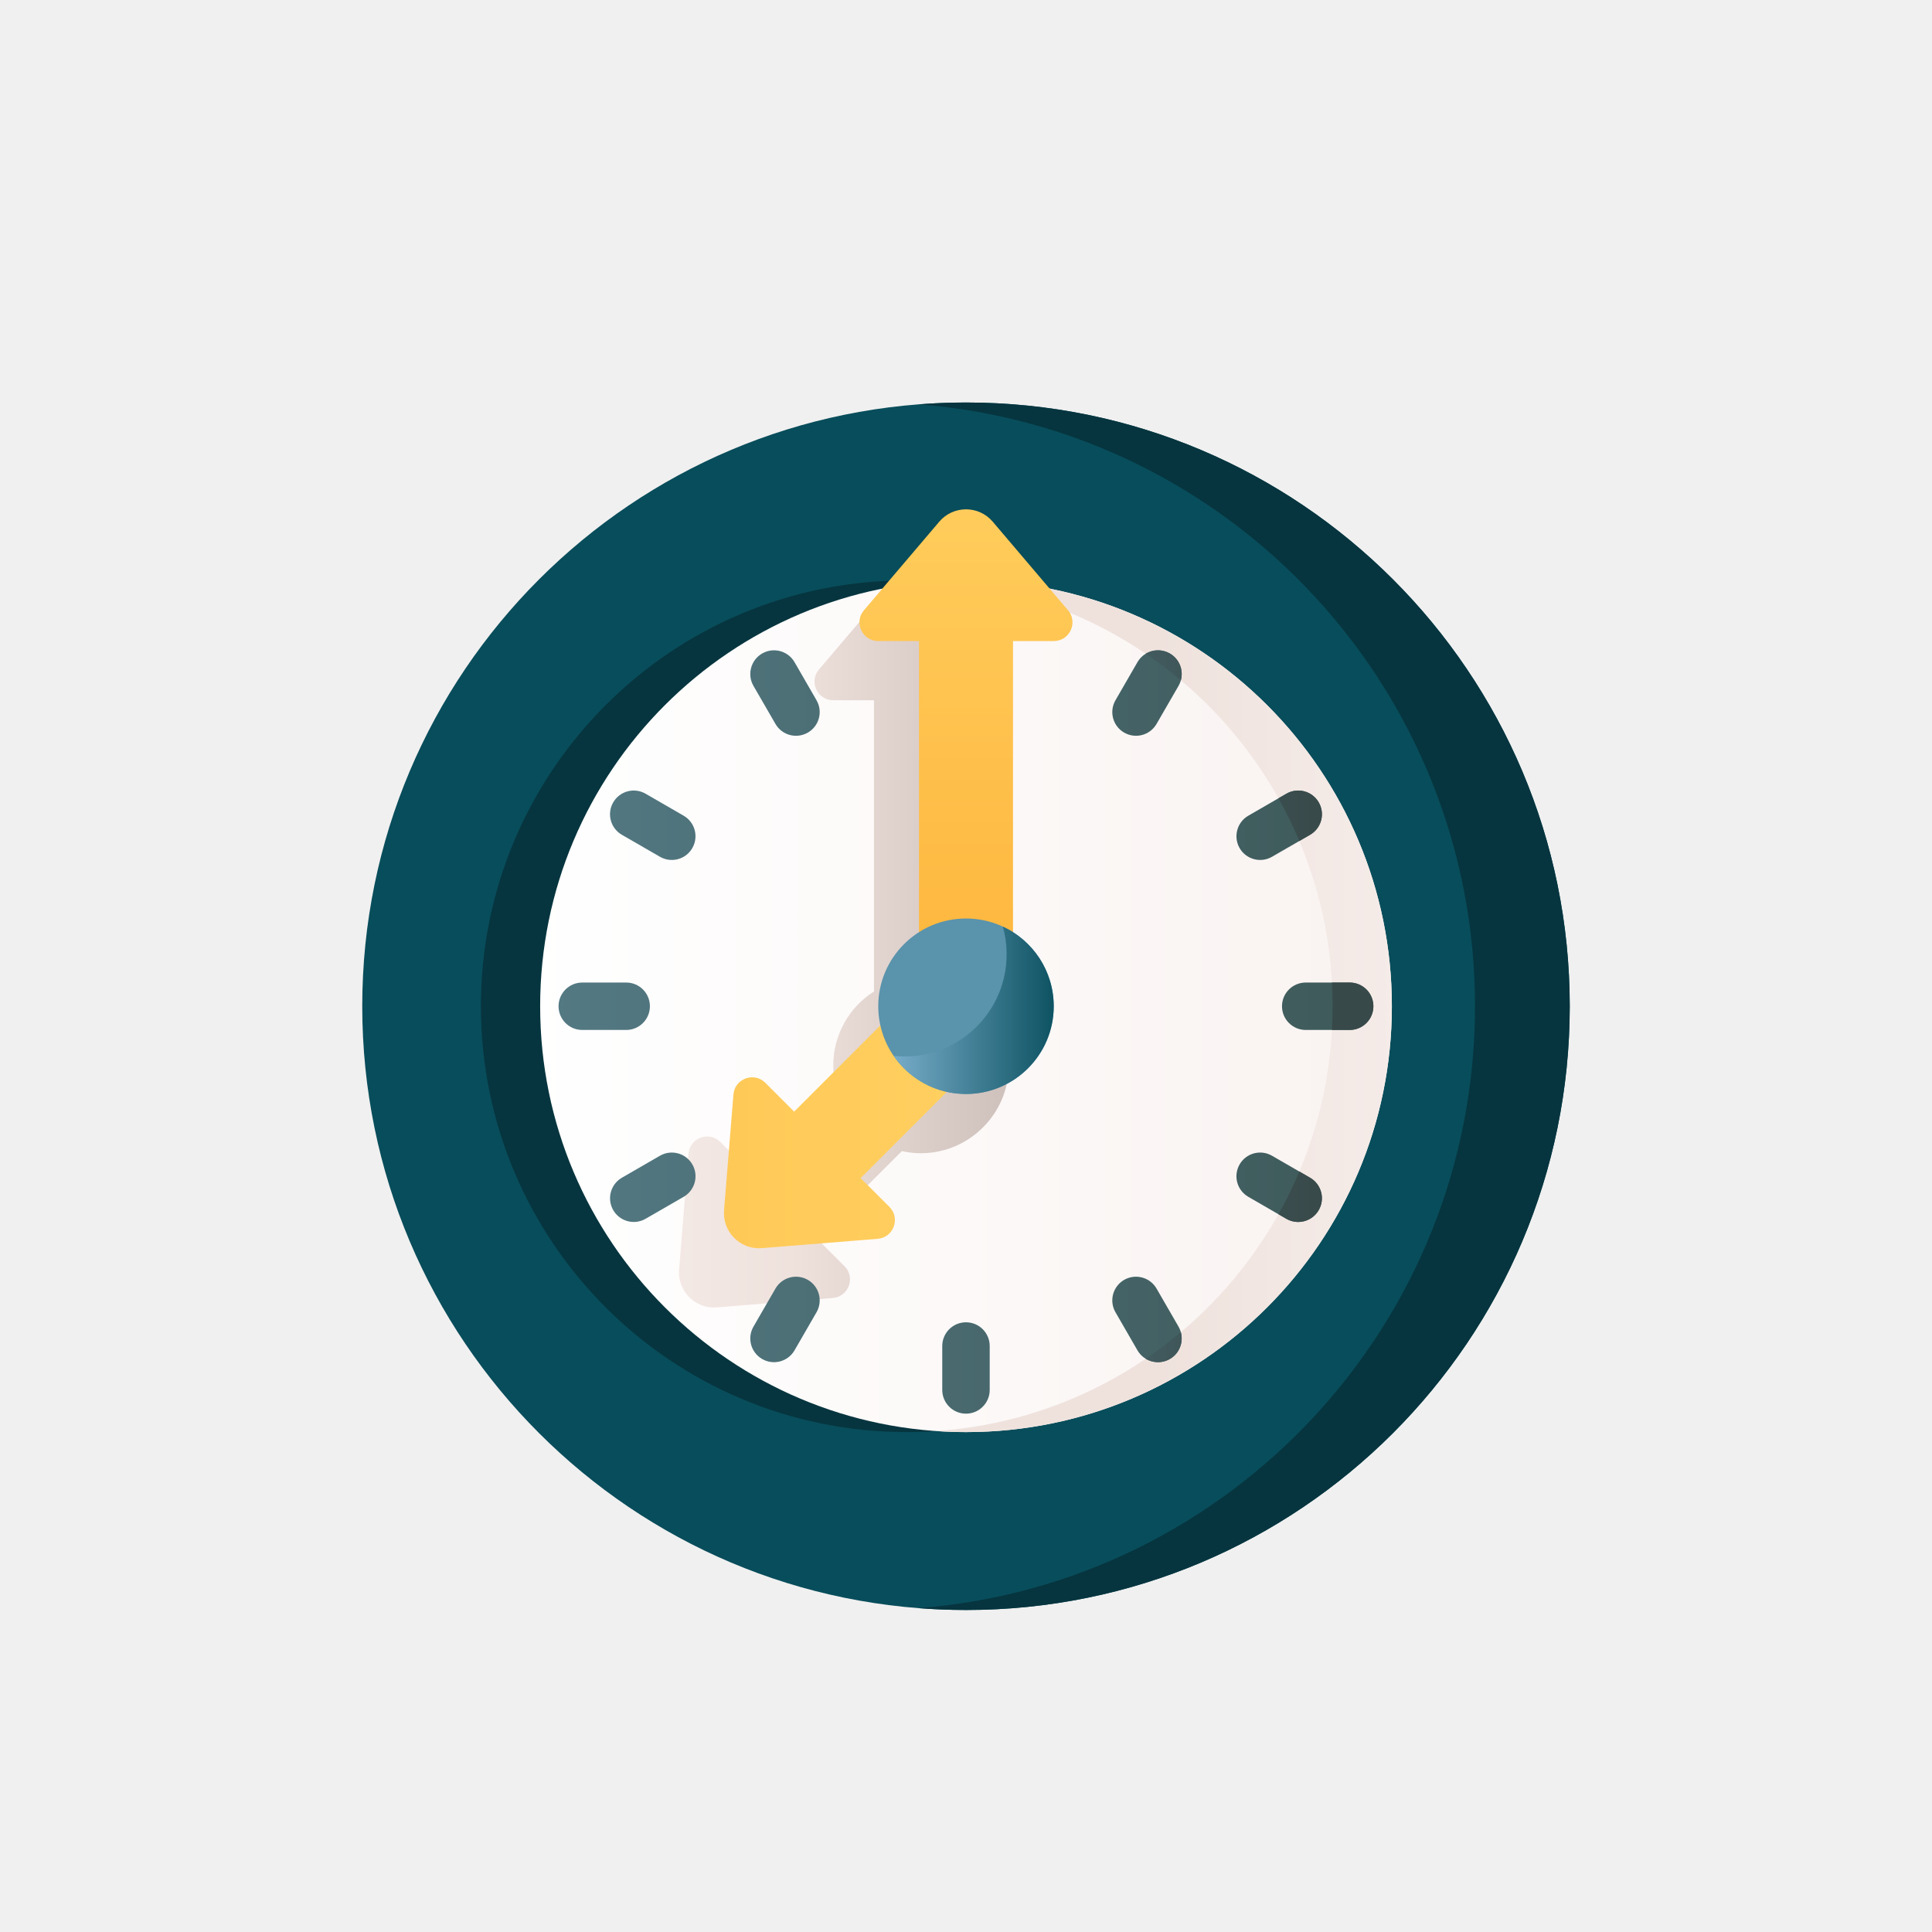
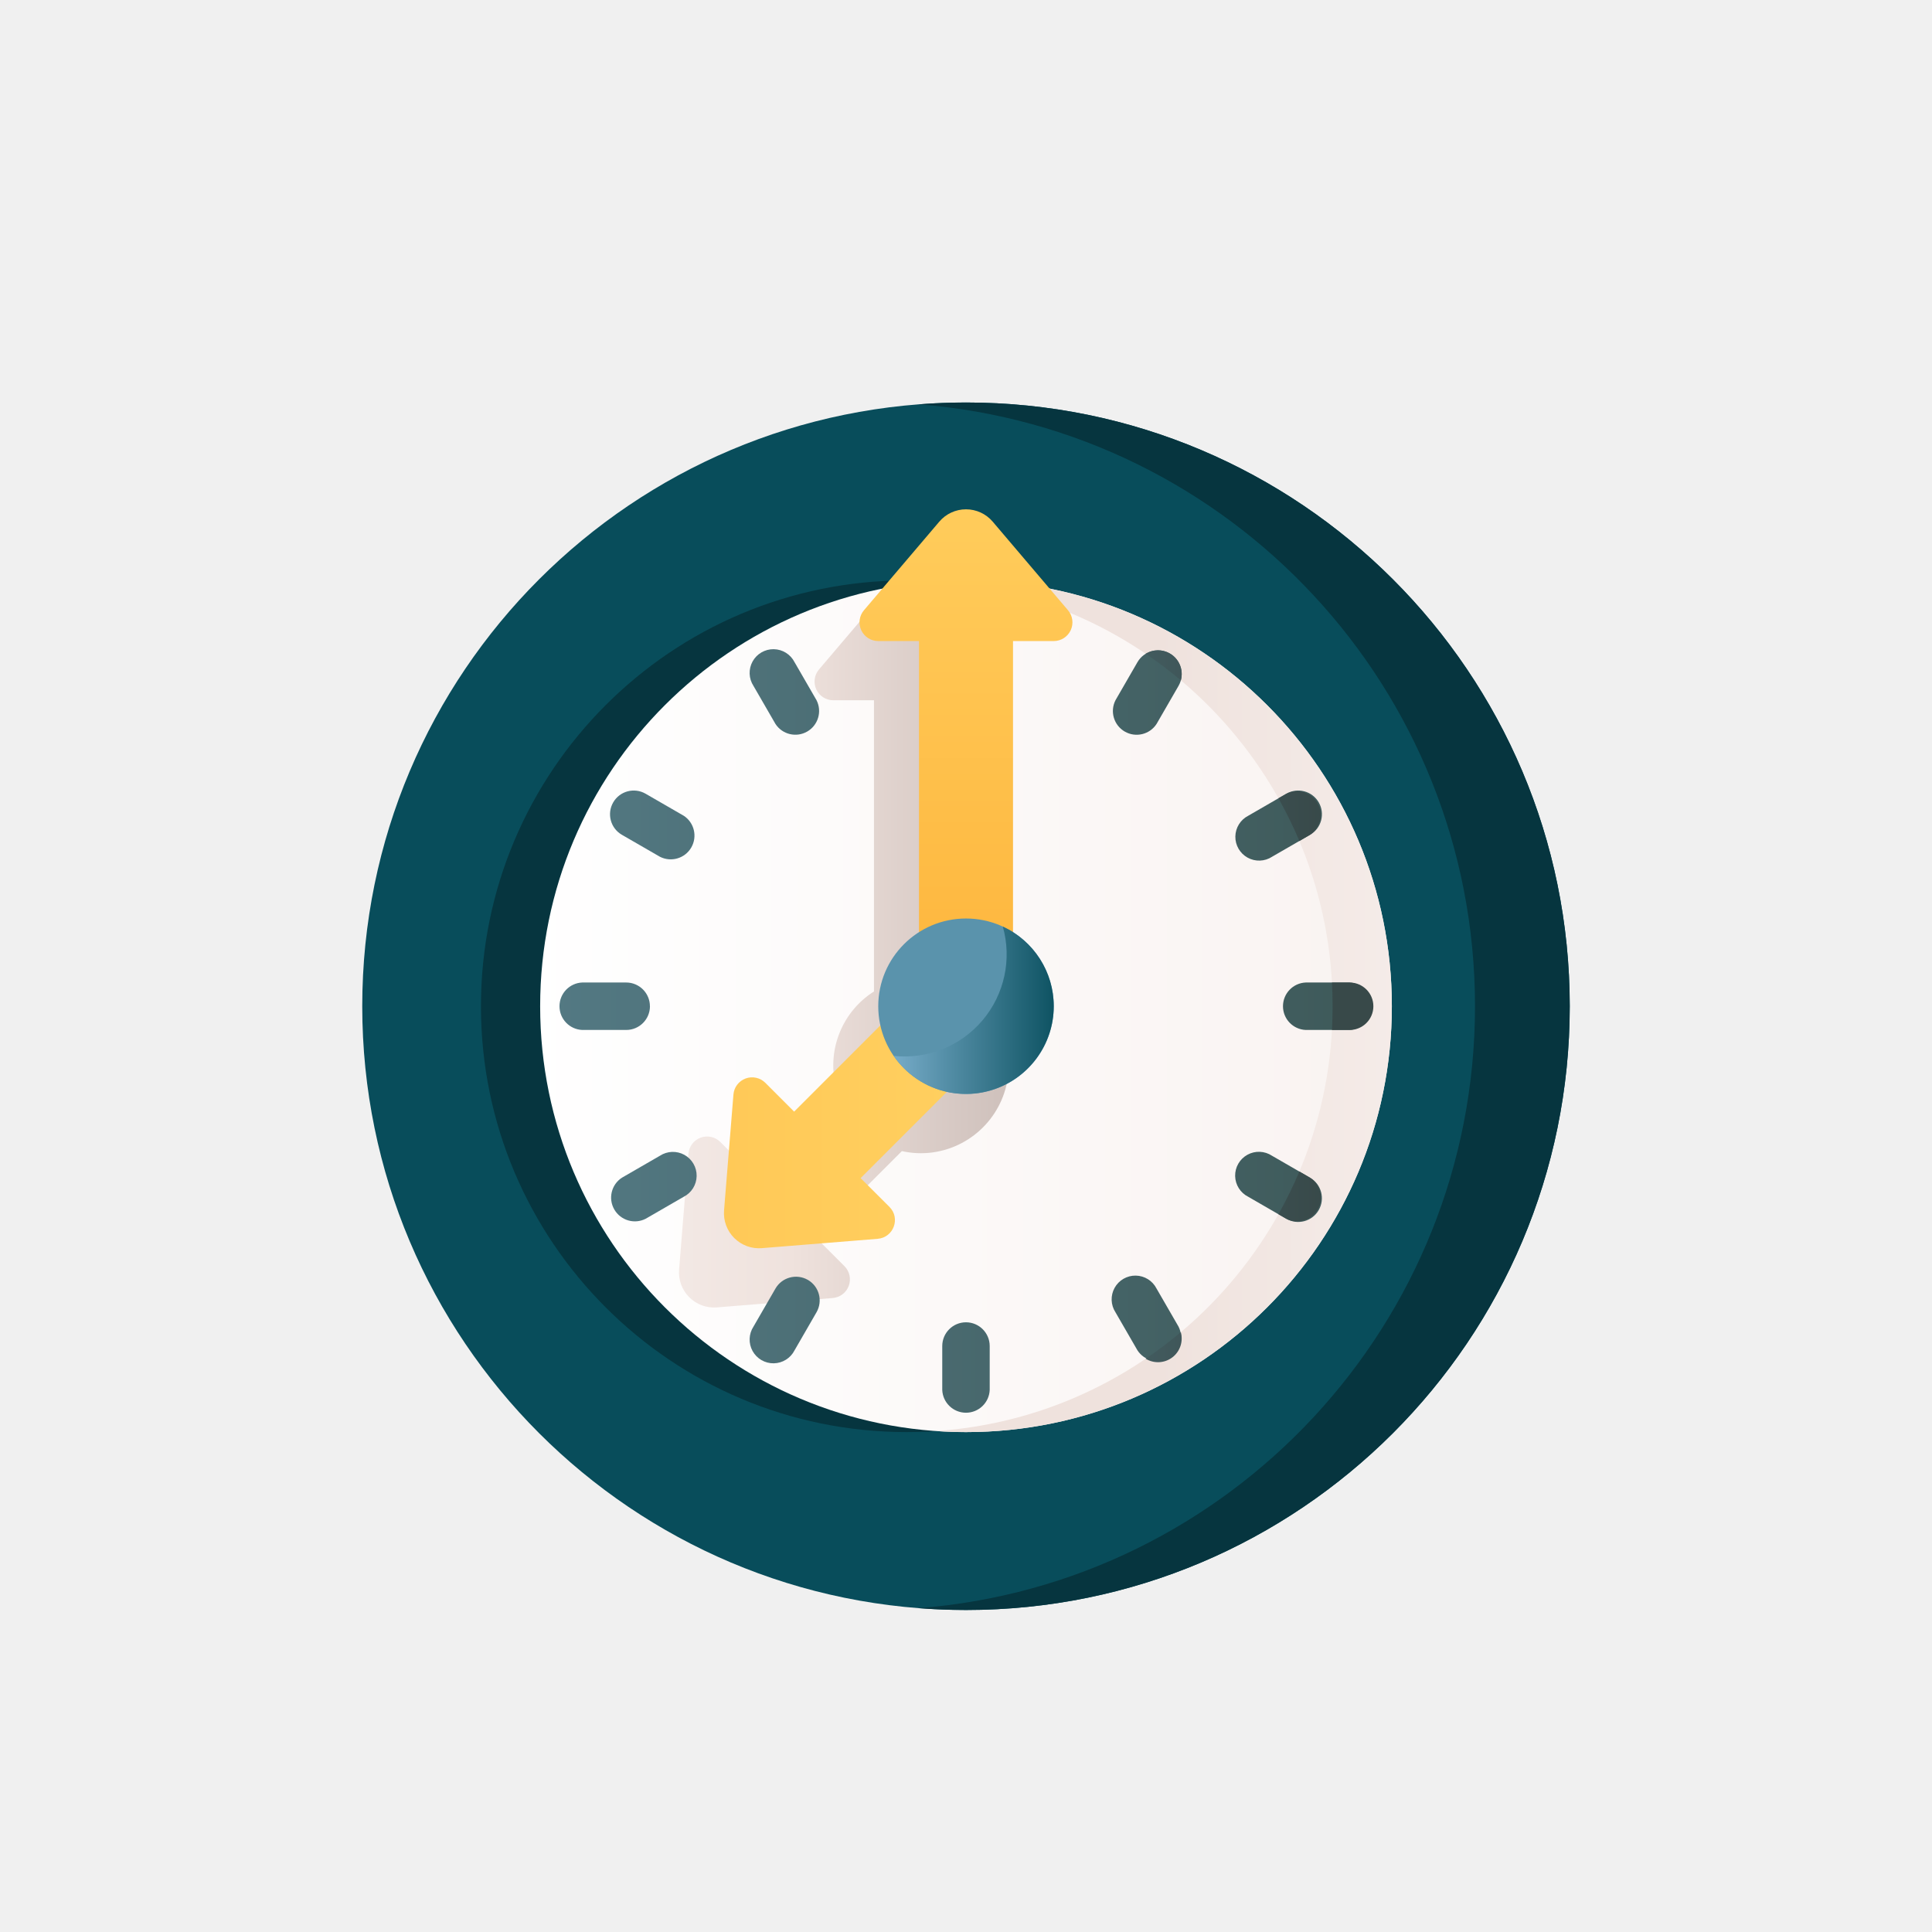
- <svg xmlns="http://www.w3.org/2000/svg" min-width="48" min-height="48" viewBox="0 0 48 48" fill="none">
+ <svg xmlns="http://www.w3.org/2000/svg" viewBox="0 0 48 48" fill="none">
  <g clip-path="url(#clip0_68_8652)">
-     <path d="M24 40C32.284 40 39 33.284 39 25C39 16.716 32.284 10 24 10C15.716 10 9 16.716 9 25C9 33.284 15.716 40 24 40Z" fill="#084D5B" />
-     <path d="M22.529 35.58C28.372 35.58 33.109 30.843 33.109 25C33.109 19.157 28.372 14.42 22.529 14.42C16.685 14.42 11.948 19.157 11.948 25C11.948 30.843 16.685 35.58 22.529 35.58Z" fill="#06353F" />
-     <path d="M24 10C23.604 10 23.212 10.016 22.823 10.046C30.557 10.646 36.646 17.112 36.646 25C36.646 32.888 30.557 39.354 22.823 39.954C23.212 39.984 23.604 40 24 40C32.285 40 39 33.284 39 25C39 16.716 32.285 10 24 10Z" fill="#06353F" />
-     <path d="M24 35.58C29.844 35.58 34.581 30.843 34.581 25C34.581 19.157 29.844 14.42 24 14.42C18.157 14.42 13.42 19.157 13.42 25C13.42 30.843 18.157 35.58 24 35.58Z" fill="url(#paint0_linear_68_8652)" />
-     <path d="M24.761 15.861L23.546 14.432C23.198 14.023 22.566 14.023 22.218 14.432L20.348 16.632C20.091 16.934 20.305 17.398 20.702 17.398H21.714V24.632C21.106 25.018 20.702 25.698 20.702 26.471C20.702 26.635 20.721 26.794 20.755 26.947L18.613 29.089L17.897 28.373C17.616 28.093 17.136 28.27 17.104 28.665L16.872 31.543C16.829 32.078 17.275 32.525 17.811 32.482L20.689 32.249C21.084 32.217 21.261 31.737 20.98 31.457L20.264 30.741L22.407 28.599C22.65 28.653 22.908 28.668 23.175 28.631C24.202 28.491 25.001 27.631 25.058 26.596C25.104 25.771 24.69 25.039 24.05 24.632V17.398C24.846 17.398 25.276 16.467 24.761 15.861Z" fill="url(#paint1_linear_68_8652)" />
-     <path d="M33.109 25C33.109 30.596 28.764 35.176 23.264 35.554C23.507 35.571 23.752 35.58 24 35.58C29.843 35.58 34.58 30.843 34.58 25C34.58 19.157 29.843 14.42 24 14.42C23.752 14.42 23.507 14.429 23.264 14.446C28.764 14.824 33.109 19.404 33.109 25Z" fill="url(#paint2_linear_68_8652)" />
-     <path d="M24 14.877C23.674 14.877 23.41 15.141 23.41 15.467V16.559C23.41 16.884 23.674 17.148 24 17.148C24.325 17.148 24.589 16.884 24.589 16.559V15.467C24.589 15.141 24.325 14.877 24 14.877Z" fill="url(#paint3_linear_68_8652)" />
-     <path d="M24 32.852C23.674 32.852 23.41 33.116 23.41 33.441V34.533C23.41 34.858 23.674 35.122 24 35.122C24.325 35.122 24.589 34.858 24.589 34.533V33.441C24.589 33.116 24.325 32.852 24 32.852Z" fill="url(#paint4_linear_68_8652)" />
-     <path d="M33.532 24.411H32.441C32.115 24.411 31.851 24.674 31.851 25C31.851 25.325 32.115 25.589 32.441 25.589H33.532C33.858 25.589 34.122 25.325 34.122 25C34.122 24.674 33.858 24.411 33.532 24.411Z" fill="url(#paint5_linear_68_8652)" />
-     <path d="M16.147 25C16.147 24.674 15.883 24.411 15.558 24.411H14.466C14.141 24.411 13.877 24.674 13.877 25C13.877 25.325 14.141 25.589 14.466 25.589H15.558C15.883 25.589 16.147 25.325 16.147 25Z" fill="url(#paint6_linear_68_8652)" />
-     <path d="M29.065 16.236C28.783 16.073 28.423 16.169 28.26 16.451L27.714 17.397C27.551 17.678 27.647 18.039 27.929 18.201C28.211 18.364 28.571 18.268 28.734 17.986L29.28 17.041C29.443 16.759 29.347 16.399 29.065 16.236Z" fill="url(#paint7_linear_68_8652)" />
-     <path d="M20.071 31.798C19.789 31.636 19.429 31.732 19.266 32.014L18.72 32.959C18.557 33.241 18.653 33.601 18.935 33.764C19.217 33.927 19.577 33.83 19.74 33.549L20.286 32.603C20.449 32.322 20.353 31.961 20.071 31.798Z" fill="url(#paint8_linear_68_8652)" />
-     <path d="M32.548 29.26L31.602 28.714C31.321 28.551 30.96 28.648 30.798 28.929C30.635 29.211 30.731 29.571 31.013 29.734L31.958 30.28C32.24 30.443 32.6 30.347 32.763 30.065C32.926 29.783 32.83 29.423 32.548 29.26Z" fill="url(#paint9_linear_68_8652)" />
-     <path d="M16.985 20.266L16.04 19.72C15.758 19.557 15.398 19.653 15.235 19.935C15.072 20.217 15.168 20.577 15.45 20.74L16.396 21.286C16.677 21.449 17.038 21.353 17.2 21.071C17.363 20.789 17.267 20.429 16.985 20.266Z" fill="url(#paint10_linear_68_8652)" />
-     <path d="M16.396 28.714L15.451 29.26C15.169 29.423 15.073 29.783 15.235 30.065C15.398 30.347 15.759 30.443 16.04 30.28L16.986 29.734C17.267 29.571 17.364 29.211 17.201 28.929C17.038 28.648 16.678 28.551 16.396 28.714Z" fill="url(#paint11_linear_68_8652)" />
-     <path d="M31.603 21.286L32.549 20.74C32.83 20.577 32.927 20.217 32.764 19.935C32.601 19.653 32.241 19.557 31.959 19.72L31.014 20.266C30.732 20.429 30.636 20.789 30.798 21.071C30.961 21.353 31.322 21.449 31.603 21.286Z" fill="url(#paint12_linear_68_8652)" />
-     <path d="M28.734 32.014C28.571 31.732 28.211 31.636 27.929 31.798C27.647 31.961 27.551 32.322 27.714 32.603L28.26 33.549C28.423 33.83 28.783 33.927 29.065 33.764C29.347 33.601 29.443 33.241 29.28 32.959L28.734 32.014Z" fill="url(#paint13_linear_68_8652)" />
-     <path d="M19.74 16.451C19.577 16.169 19.217 16.073 18.935 16.236C18.653 16.399 18.557 16.759 18.72 17.041L19.266 17.986C19.429 18.268 19.789 18.364 20.071 18.201C20.353 18.039 20.449 17.678 20.286 17.397L19.74 16.451Z" fill="url(#paint14_linear_68_8652)" />
-     <path d="M26.18 15.927H25.168V25H22.832V15.927H21.82C21.423 15.927 21.208 15.463 21.465 15.161L23.336 12.961C23.684 12.552 24.316 12.552 24.664 12.961L26.534 15.161C26.791 15.463 26.577 15.927 26.18 15.927Z" fill="url(#paint15_linear_68_8652)" />
-     <path d="M19.014 26.902L19.73 27.618L23.173 24.174L24.825 25.826L21.382 29.27L22.098 29.985C22.378 30.266 22.201 30.746 21.806 30.778L18.928 31.01C18.393 31.053 17.946 30.607 17.989 30.071L18.222 27.193C18.254 26.798 18.734 26.621 19.014 26.902Z" fill="url(#paint16_linear_68_8652)" />
-     <path d="M24 27.18C25.203 27.18 26.179 26.204 26.179 25C26.179 23.796 25.203 22.82 24 22.82C22.796 22.82 21.82 23.796 21.82 25C21.82 26.204 22.796 27.18 24 27.18Z" fill="#5A93AC" />
-     <path d="M26.18 25C26.18 26.203 25.204 27.179 24 27.179C23.254 27.179 22.596 26.805 22.204 26.233C22.292 26.243 22.383 26.248 22.474 26.248C23.874 26.248 25.009 25.112 25.009 23.712C25.009 23.472 24.976 23.24 24.914 23.02C25.661 23.366 26.18 24.122 26.18 25Z" fill="url(#paint17_linear_68_8652)" />
-     <path d="M33.533 24.411H33.092C33.103 24.606 33.108 24.802 33.108 25C33.108 25.198 33.103 25.394 33.092 25.589H33.533C33.858 25.589 34.121 25.325 34.121 25C34.121 24.675 33.858 24.411 33.533 24.411Z" fill="url(#paint18_linear_68_8652)" />
-     <path d="M29.065 16.236C28.872 16.125 28.643 16.134 28.465 16.242C28.768 16.447 29.059 16.668 29.338 16.902C29.408 16.65 29.302 16.373 29.065 16.236Z" fill="url(#paint19_linear_68_8652)" />
-     <path d="M32.548 29.26L32.282 29.106C32.129 29.471 31.955 29.825 31.763 30.167L31.959 30.281C32.241 30.443 32.601 30.347 32.764 30.065C32.927 29.784 32.83 29.423 32.548 29.26Z" fill="url(#paint20_linear_68_8652)" />
-     <path d="M31.959 19.72L31.763 19.833C31.955 20.175 32.129 20.53 32.282 20.894L32.548 20.74C32.83 20.577 32.927 20.217 32.764 19.935C32.601 19.653 32.241 19.557 31.959 19.72Z" fill="url(#paint21_linear_68_8652)" />
-     <path d="M28.465 33.758C28.642 33.866 28.872 33.875 29.064 33.764C29.302 33.627 29.407 33.35 29.337 33.098C29.059 33.332 28.767 33.553 28.465 33.758Z" fill="url(#paint22_linear_68_8652)" />
+     <path d="M24 40c8.284 0 15-6.716 15-15 0-8.284-6.716-15-15-15-8.284 0-15 6.716-15 15 0 8.284 6.716 15 15 15z" fill="#084D5B" />
+     <path d="M22.529 35.58c5.843 0 10.58-4.737 10.58-10.58s-4.737-10.58-10.58-10.58c-5.844 0-10.58 4.737-10.58 10.58s4.736 10.58 10.58 10.58z" fill="#06353F" />
+     <path d="M24 10c-.396 0-.788.016-1.177.046 7.734.6 13.823 7.066 13.823 14.954 0 7.888-6.089 14.354-13.823 14.954.389.03.781.046 1.177.046 8.285 0 15-6.716 15-15 0-8.284-6.715-15-15-15z" fill="#06353F" />
+     <path d="M24 35.58c5.844 0 10.58-4.737 10.58-10.58S29.845 14.42 24 14.42c-5.843 0-10.58 4.737-10.58 10.58S18.157 35.58 24 35.58z" fill="url(#paint0_linear_68_8652)" />
+     <path d="M24.76 15.86l-1.214-1.428a.871.871 0 00-1.328 0l-1.87 2.2a.465.465 0 00.354.766h1.012v7.234a2.178 2.178 0 00-.959 2.315l-2.142 2.142-.716-.716a.465.465 0 00-.793.292l-.232 2.878a.871.871 0 00.939.939l2.878-.233a.465.465 0 00.291-.792l-.716-.716 2.143-2.142c.243.054.501.069.768.032a2.19 2.19 0 001.883-2.035 2.178 2.178 0 00-1.008-1.964v-7.234a.933.933 0 00.71-1.537z" fill="url(#paint1_linear_68_8652)" />
+     <path d="M33.109 25c0 5.596-4.345 10.176-9.845 10.554.243.017.488.026.736.026 5.843 0 10.58-4.737 10.58-10.58S29.843 14.42 24 14.42c-.248 0-.493.01-.736.026 5.5.378 9.845 4.958 9.845 10.554z" fill="url(#paint2_linear_68_8652)" />
+     <path d="M24 14.877a.59.59 0 00-.59.59v1.092a.59.59 0 001.179 0v-1.092a.59.59 0 00-.59-.59z" fill="url(#paint3_linear_68_8652)" />
+     <path d="M24 32.852a.59.59 0 00-.59.59v1.091a.59.59 0 001.179 0v-1.092a.59.59 0 00-.59-.589z" fill="url(#paint4_linear_68_8652)" />
+     <path d="M33.532 24.41h-1.091a.59.59 0 000 1.179h1.091a.59.59 0 000-1.178z" fill="url(#paint5_linear_68_8652)" />
+     <path d="M16.147 25a.59.59 0 00-.589-.59h-1.092a.59.59 0 000 1.179h1.092a.59.59 0 00.59-.59z" fill="url(#paint6_linear_68_8652)" />
+     <path d="M29.065 16.236a.59.59 0 00-.805.215l-.546.946a.59.59 0 001.02.59l.546-.946a.589.589 0 00-.215-.805z" fill="url(#paint7_linear_68_8652)" />
+     <path d="M20.07 31.798a.59.59 0 00-.804.216l-.546.945a.59.59 0 101.02.59l.546-.946a.59.59 0 00-.215-.805z" fill="url(#paint8_linear_68_8652)" />
+     <path d="M32.548 29.26l-.946-.546a.59.59 0 10-.589 1.02l.945.546a.589.589 0 10.59-1.02z" fill="url(#paint9_linear_68_8652)" />
+     <path d="M16.985 20.266l-.945-.546a.589.589 0 10-.59 1.02l.946.546a.59.59 0 00.59-1.02z" fill="url(#paint10_linear_68_8652)" />
+     <path d="M16.396 28.714l-.945.546a.59.59 0 00.59 1.02l.945-.546a.59.59 0 10-.59-1.02z" fill="url(#paint11_linear_68_8652)" />
+     <path d="M31.603 21.286l.946-.546a.589.589 0 10-.59-1.02l-.945.546a.59.59 0 10.59 1.02z" fill="url(#paint12_linear_68_8652)" />
+     <path d="M28.734 32.014a.59.59 0 10-1.02.59l.546.945a.59.59 0 001.02-.59l-.546-.945z" fill="url(#paint13_linear_68_8652)" />
+     <path d="M19.74 16.451a.59.59 0 10-1.02.59l.546.945a.59.59 0 001.02-.59l-.546-.945z" fill="url(#paint14_linear_68_8652)" />
+     <path d="M26.18 15.927h-1.012V25h-2.336v-9.073H21.82a.465.465 0 01-.355-.766l1.871-2.2a.871.871 0 011.328 0l1.87 2.2a.465.465 0 01-.354.766z" fill="url(#paint15_linear_68_8652)" />
+     <path d="M19.014 26.902l.716.716 3.443-3.444 1.652 1.652-3.443 3.444.716.715c.28.28.104.76-.292.793l-2.878.232a.871.871 0 01-.939-.939l.233-2.878a.465.465 0 01.792-.291z" fill="url(#paint16_linear_68_8652)" />
+     <path d="M24 27.18a2.18 2.18 0 100-4.36 2.18 2.18 0 000 4.36z" fill="#5A93AC" />
+     <path d="M26.18 25a2.18 2.18 0 01-3.976 1.233 2.536 2.536 0 002.71-3.213A2.18 2.18 0 0126.18 25z" fill="url(#paint17_linear_68_8652)" />
+     <path d="M33.533 24.411h-.441a10.837 10.837 0 010 1.178h.44a.589.589 0 100-1.178z" fill="url(#paint18_linear_68_8652)" />
+     <path d="M29.065 16.236a.587.587 0 00-.6.006c.303.205.594.426.873.66a.589.589 0 00-.273-.666z" fill="url(#paint19_linear_68_8652)" />
+     <path d="M32.548 29.26l-.266-.154a10.54 10.54 0 01-.519 1.061l.196.114a.59.59 0 00.59-1.02z" fill="url(#paint20_linear_68_8652)" />
+     <path d="M31.96 19.72l-.197.113c.192.343.366.697.52 1.061l.265-.154a.59.59 0 00-.589-1.02z" fill="url(#paint21_linear_68_8652)" />
+     <path d="M28.465 33.758a.588.588 0 00.872-.66c-.278.234-.57.455-.872.66z" fill="url(#paint22_linear_68_8652)" />
  </g>
  <defs>
    <linearGradient id="paint0_linear_68_8652" x1="12.922" y1="25" x2="34.337" y2="25" gradientUnits="userSpaceOnUse">
-       <stop stop-color="white" />
+       <stop stop-color="#fff" />
      <stop offset="1" stop-color="#F9F3F1" />
    </linearGradient>
    <linearGradient id="paint1_linear_68_8652" x1="12.154" y1="23.305" x2="25.247" y2="23.305" gradientUnits="userSpaceOnUse">
      <stop stop-color="#F9F3F1" />
-       <stop offset="0.573" stop-color="#EFE2DD" />
+       <stop offset=".573" stop-color="#EFE2DD" />
      <stop offset="1" stop-color="#CDBFBA" />
    </linearGradient>
    <linearGradient id="paint2_linear_68_8652" x1="39.114" y1="25" x2="28.703" y2="25" gradientUnits="userSpaceOnUse">
      <stop stop-color="#F9F3F1" />
      <stop offset="1" stop-color="#EFE2DD" />
    </linearGradient>
    <linearGradient id="paint3_linear_68_8652" x1="13.705" y1="16.013" x2="34.092" y2="16.013" gradientUnits="userSpaceOnUse">
      <stop stop-color="#537983" />
      <stop offset="1" stop-color="#3E5959" />
    </linearGradient>
    <linearGradient id="paint4_linear_68_8652" x1="13.705" y1="33.987" x2="34.092" y2="33.987" gradientUnits="userSpaceOnUse">
      <stop stop-color="#537983" />
      <stop offset="1" stop-color="#3E5959" />
    </linearGradient>
    <linearGradient id="paint5_linear_68_8652" x1="13.705" y1="25" x2="34.092" y2="25" gradientUnits="userSpaceOnUse">
      <stop stop-color="#537983" />
      <stop offset="1" stop-color="#3E5959" />
    </linearGradient>
    <linearGradient id="paint6_linear_68_8652" x1="13.705" y1="25" x2="34.092" y2="25" gradientUnits="userSpaceOnUse">
      <stop stop-color="#537983" />
      <stop offset="1" stop-color="#3E5959" />
    </linearGradient>
    <linearGradient id="paint7_linear_68_8652" x1="13.706" y1="17.219" x2="34.093" y2="17.219" gradientUnits="userSpaceOnUse">
      <stop stop-color="#537983" />
      <stop offset="1" stop-color="#3E5959" />
    </linearGradient>
    <linearGradient id="paint8_linear_68_8652" x1="13.706" y1="32.781" x2="34.093" y2="32.781" gradientUnits="userSpaceOnUse">
      <stop stop-color="#537983" />
      <stop offset="1" stop-color="#3E5959" />
    </linearGradient>
    <linearGradient id="paint9_linear_68_8652" x1="13.705" y1="29.497" x2="34.092" y2="29.497" gradientUnits="userSpaceOnUse">
      <stop stop-color="#537983" />
      <stop offset="1" stop-color="#3E5959" />
    </linearGradient>
    <linearGradient id="paint10_linear_68_8652" x1="13.705" y1="20.503" x2="34.092" y2="20.503" gradientUnits="userSpaceOnUse">
      <stop stop-color="#537983" />
      <stop offset="1" stop-color="#3E5959" />
    </linearGradient>
    <linearGradient id="paint11_linear_68_8652" x1="13.706" y1="29.497" x2="34.092" y2="29.497" gradientUnits="userSpaceOnUse">
      <stop stop-color="#537983" />
      <stop offset="1" stop-color="#3E5959" />
    </linearGradient>
    <linearGradient id="paint12_linear_68_8652" x1="13.706" y1="20.503" x2="34.093" y2="20.503" gradientUnits="userSpaceOnUse">
      <stop stop-color="#537983" />
      <stop offset="1" stop-color="#3E5959" />
    </linearGradient>
    <linearGradient id="paint13_linear_68_8652" x1="13.706" y1="32.781" x2="34.093" y2="32.781" gradientUnits="userSpaceOnUse">
      <stop stop-color="#537983" />
      <stop offset="1" stop-color="#3E5959" />
    </linearGradient>
    <linearGradient id="paint14_linear_68_8652" x1="13.706" y1="17.219" x2="34.093" y2="17.219" gradientUnits="userSpaceOnUse">
      <stop stop-color="#537983" />
      <stop offset="1" stop-color="#3E5959" />
    </linearGradient>
    <linearGradient id="paint15_linear_68_8652" x1="24" y1="12.654" x2="24" y2="25" gradientUnits="userSpaceOnUse">
      <stop stop-color="#FFCC5B" />
      <stop offset="1" stop-color="#FEB53C" />
    </linearGradient>
    <linearGradient id="paint16_linear_68_8652" x1="17.196" y1="27.594" x2="26.442" y2="27.594" gradientUnits="userSpaceOnUse">
      <stop stop-color="#FFC856" />
      <stop offset="1" stop-color="#FFD263" />
    </linearGradient>
    <linearGradient id="paint17_linear_68_8652" x1="20.115" y1="25.1" x2="26.369" y2="25.1" gradientUnits="userSpaceOnUse">
      <stop stop-color="#AEDAFE" />
      <stop offset="1" stop-color="#094F5E" />
    </linearGradient>
    <linearGradient id="paint18_linear_68_8652" x1="20.568" y1="25" x2="32.914" y2="25" gradientUnits="userSpaceOnUse">
      <stop stop-color="#537983" />
      <stop offset="1" stop-color="#384949" />
    </linearGradient>
    <linearGradient id="paint19_linear_68_8652" x1="20.568" y1="16.529" x2="32.915" y2="16.529" gradientUnits="userSpaceOnUse">
      <stop stop-color="#537983" />
      <stop offset="1" stop-color="#384949" />
    </linearGradient>
    <linearGradient id="paint20_linear_68_8652" x1="20.568" y1="29.733" x2="32.915" y2="29.733" gradientUnits="userSpaceOnUse">
      <stop stop-color="#537983" />
      <stop offset="1" stop-color="#384949" />
    </linearGradient>
    <linearGradient id="paint21_linear_68_8652" x1="20.568" y1="20.267" x2="32.915" y2="20.267" gradientUnits="userSpaceOnUse">
      <stop stop-color="#537983" />
      <stop offset="1" stop-color="#384949" />
    </linearGradient>
    <linearGradient id="paint22_linear_68_8652" x1="20.568" y1="33.471" x2="32.915" y2="33.471" gradientUnits="userSpaceOnUse">
      <stop stop-color="#537983" />
      <stop offset="1" stop-color="#384949" />
    </linearGradient>
    <clipPath id="clip0_68_8652">
-       <rect width="30" height="30" fill="white" transform="translate(9 10)" />
+       <path fill="#fff" transform="translate(9 10)" d="M0 0h30v30H0z" />
    </clipPath>
  </defs>
</svg>
